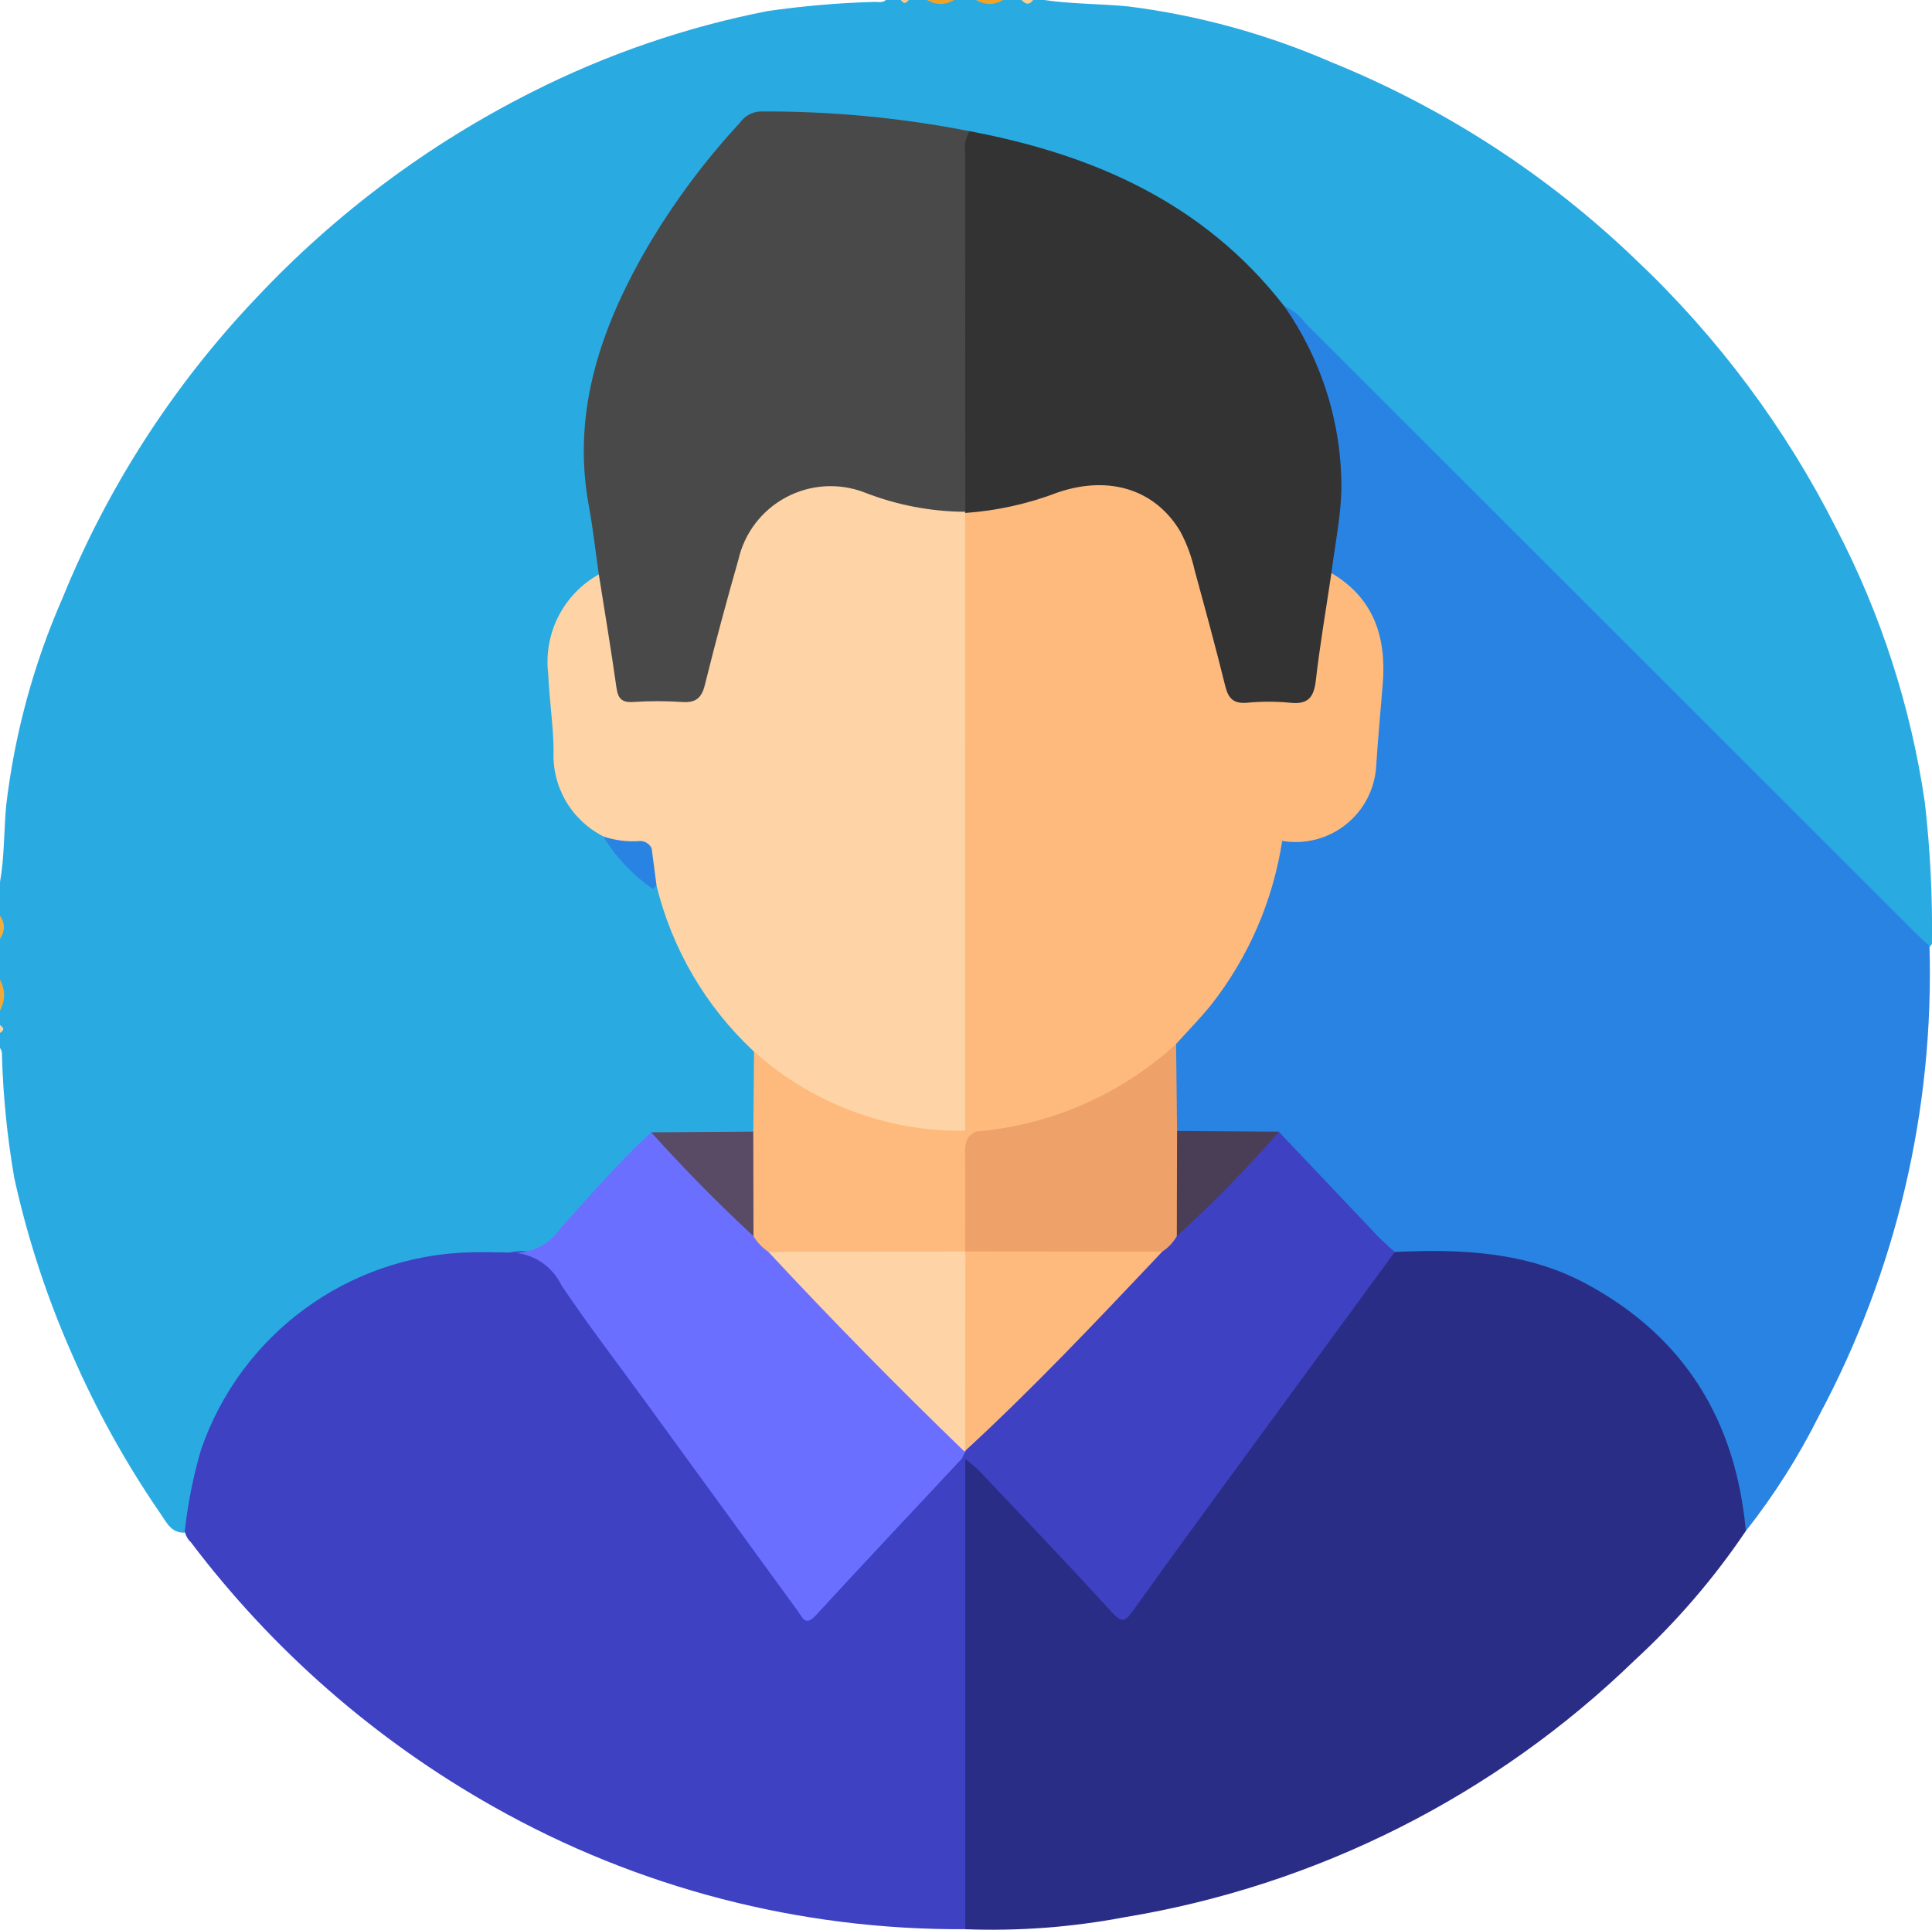
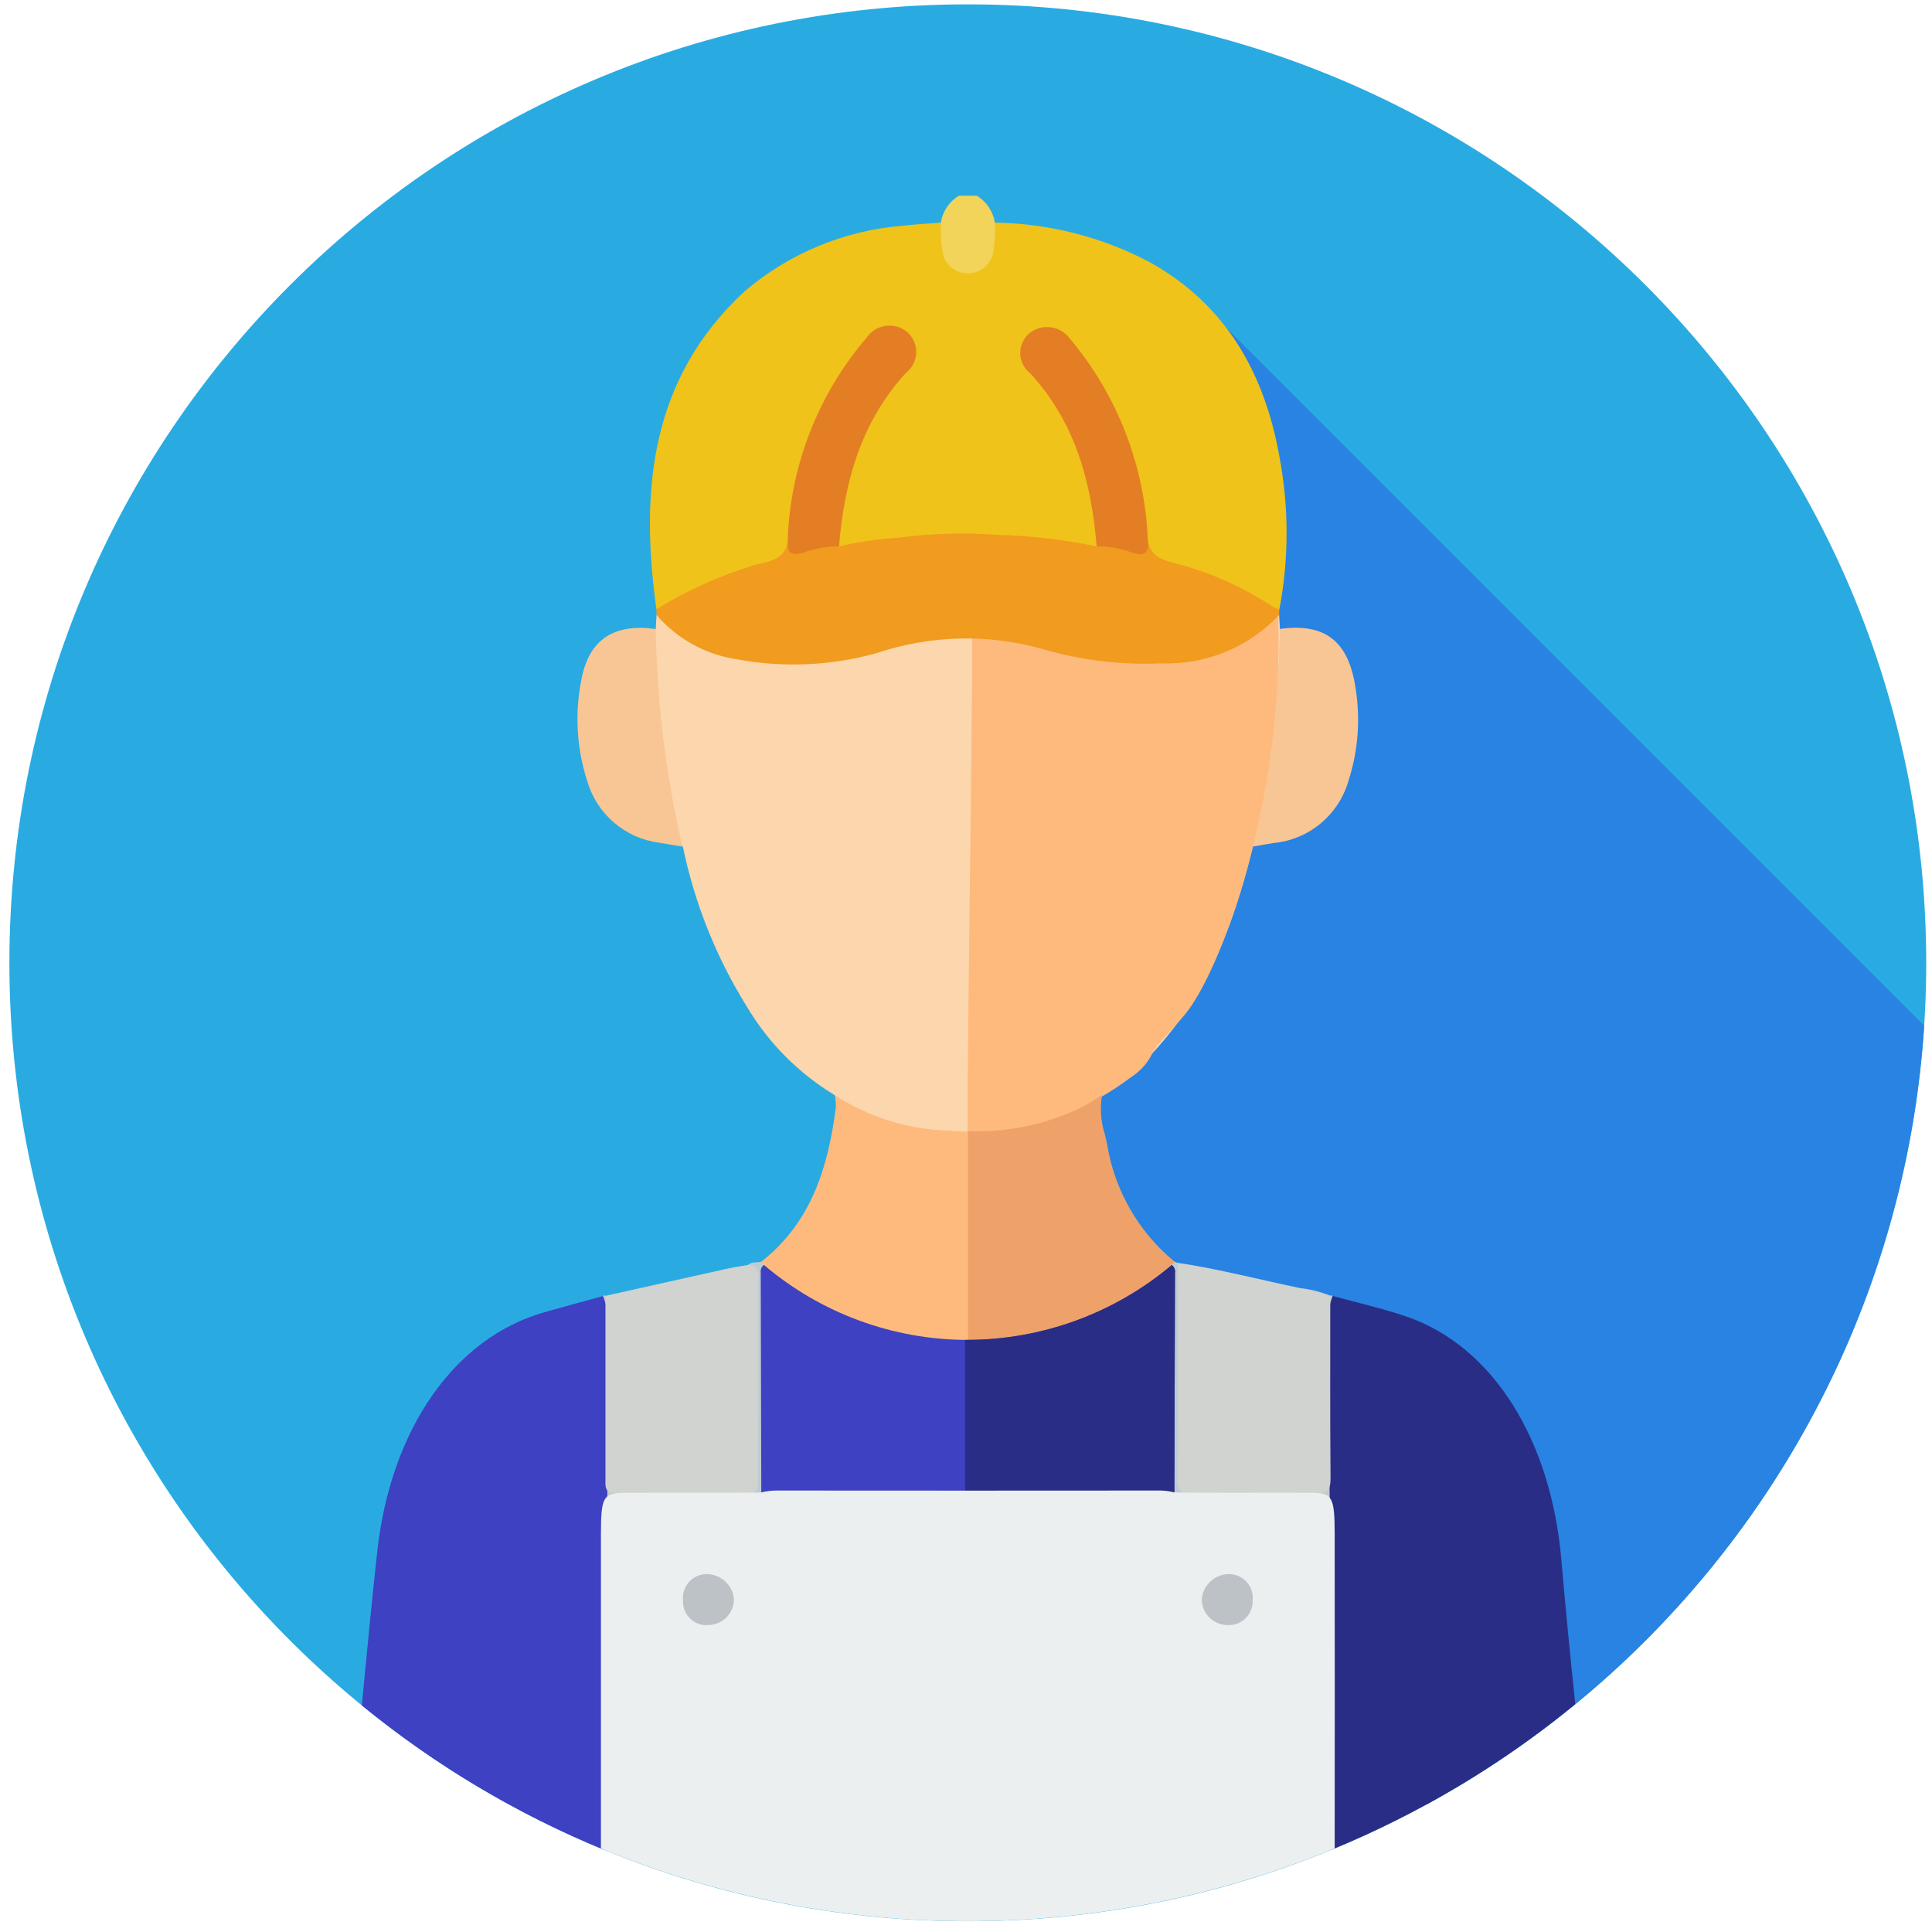
- <svg xmlns="http://www.w3.org/2000/svg" width="99.771" height="99.688" viewBox="0 0 99.771 99.688">
-   <defs>
-     <style>.a{fill:#29abe2;}.b{fill:#f1aa39;}.c{fill:#efa329;}.d{fill:#f1ad40;}.e{fill:#f7d092;}.f{fill:#f7cc89;}.g{fill:#f8d6a1;}.h{fill:#2983e2;}.i{fill:#3d41c2;}.j{fill:#494949;}.k{fill:#333;}.l{fill:#fed3a5;}.m{fill:#6b6fff;}.n{fill:#feba7d;}.o{fill:#594b65;}.p{fill:#2a2d85;}.q{fill:#eea26a;}.r{fill:#4a3e56;}</style>
-   </defs>
-   <path class="a" d="M980.4,205.91h1.168a2.048,2.048,0,0,0,1.363,0h.974a.452.452,0,0,0,.584,0h.584c1.453.218,2.926.187,4.383.337a38.385,38.385,0,0,1,10.455,2.88,49.508,49.508,0,0,1,15.709,10.195,50.218,50.218,0,0,1,10.342,13.859,44.592,44.592,0,0,1,4.585,14.176,57.447,57.447,0,0,1,.368,7.312c-.3.451-.61.2-.89,0a7.679,7.679,0,0,1-.847-.8q-14.609-14.574-29.188-29.178a5.655,5.655,0,0,1-.791-.857,4.625,4.625,0,0,0-2.018-1.768,22.591,22.591,0,0,0-8.562-6.648,41.292,41.292,0,0,0-7.571-2.373,65.979,65.979,0,0,0-9.481-.85,3.037,3.037,0,0,0-2.525,1.115,31.028,31.028,0,0,0-6.779,12.009,17.689,17.689,0,0,0-.029,8,5.531,5.531,0,0,1,.182,2.207c-.474.651-1.168,1.1-1.6,1.8a5.37,5.37,0,0,0-.86,3.678,23.722,23.722,0,0,1,.21,3.176,5.063,5.063,0,0,0,2.325,4.595,8.249,8.249,0,0,0,2.778,2.733c.739.793.747,1.895,1.176,2.827a15.849,15.849,0,0,0,3.239,4.772c.386.38.841.742.724,1.393a14.937,14.937,0,0,1,.122,2.854,1.554,1.554,0,0,1-.285,1.08,4.126,4.126,0,0,1-2.358.354,20.833,20.833,0,0,1-2.615-.065,2.731,2.731,0,0,0-1.141.868c-1.147,1.438-2.564,2.631-3.708,4.07a3.859,3.859,0,0,1-3.038,1.432,14.922,14.922,0,0,0-10.927,3.379,14.109,14.109,0,0,0-5.141,9.576c-.05.435-.132.838-.6,1.024-.731.059-.979-.545-1.3-1a48.908,48.908,0,0,1-4.554-8.218,47.786,47.786,0,0,1-2.982-9.11,44.66,44.66,0,0,1-.636-6.346.548.548,0,0,0-.1-.361v-.779a.256.256,0,0,0,0-.389v-.779a2.613,2.613,0,0,0,0-1.557v-2.142a1.535,1.535,0,0,0,0-1.168v-1.752c.23-1.3.2-2.614.316-3.92a37.593,37.593,0,0,1,2.917-10.755,49.623,49.623,0,0,1,10.015-15.511,50.907,50.907,0,0,1,14.263-10.64,46.945,46.945,0,0,1,12.11-4.16,47.677,47.677,0,0,1,5.477-.475c.22-.017.456.071.654-.1h.779a.256.256,0,0,0,.389,0h.973A2.048,2.048,0,0,0,980.4,205.91Z" transform="translate(-931.146 -205.91)" />
-   <path class="b" d="M931.146,400.457a1.54,1.54,0,0,1,0,1.557Z" transform="translate(-931.146 -349.838)" />
-   <path class="c" d="M1116.58,205.91a1.245,1.245,0,0,1-1.363,0Z" transform="translate(-1067.324 -205.91)" />
-   <path class="c" d="M1126.308,205.91a1.245,1.245,0,0,1-1.363,0Z" transform="translate(-1074.521 -205.91)" />
-   <path class="d" d="M931.146,387.736a.958.958,0,0,1,0,1.168Z" transform="translate(-931.146 -340.427)" />
-   <path class="e" d="M1134.508,205.91c-.195.286-.389.221-.584,0Z" transform="translate(-1081.163 -205.91)" />
-   <path class="f" d="M1110.369,205.91c-.13.186-.26.22-.389,0Z" transform="translate(-1063.449 -205.91)" />
-   <path class="g" d="M931.146,409.436c.21.13.238.259,0,.389Z" transform="translate(-931.146 -356.481)" />
-   <path class="h" d="M1202.1,299.7a48.39,48.39,0,0,1-5.7,24.249,34.467,34.467,0,0,1-3.78,5.965c-.557-.216-.581-.733-.648-1.2a14.614,14.614,0,0,0-14.709-12.786,21.115,21.115,0,0,1-2.711-.058,7.175,7.175,0,0,1-2.57-2.272c-1.02-1.242-2.293-2.243-3.273-3.521a1.224,1.224,0,0,0-.729-.448,30.344,30.344,0,0,1-3.832.057,1.985,1.985,0,0,1-1.09-.317c-.575-1.153-.26-2.374-.264-3.569,0-.252.1-.5.087-.757a1.272,1.272,0,0,1,.5-1.187,17.142,17.142,0,0,0,4.628-8.66,3.325,3.325,0,0,1,.553-1.109c.273-.239.611-.156.927-.19a3.886,3.886,0,0,0,3.591-3.791c.119-1.383.159-2.77.329-4.151.286-2.322-.855-4.029-2.518-5.478a6.855,6.855,0,0,1,.245-2.862,14.961,14.961,0,0,0-1.961-9.4c-.256-.479-.785-.925-.4-1.581a2.957,2.957,0,0,1,1.115.914q15.653,15.642,31.3,31.29C1201.477,299.138,1201.793,299.417,1202.1,299.7Z" transform="translate(-1102.459 -250.836)" />
-   <path class="i" d="M1008.125,489.32a48.879,48.879,0,0,1-24.358-6.325,50.915,50.915,0,0,1-15.63-13.661,1,1,0,0,1-.315-.582,24.568,24.568,0,0,1,.832-4.182,15.117,15.117,0,0,1,13.9-10.213c.679-.024,1.359.006,2.039.011,1.737-.355,2.584.726,3.47,1.976,3.673,5.181,7.436,10.3,11.17,15.434.723.994.791.988,1.678.094,2.055-2.069,3.916-4.321,5.994-6.368.347-.341.665-.872,1.312-.525a.677.677,0,0,1,.161.3,8.445,8.445,0,0,1,.21,1.832c0,6.8.006,13.6-.012,20.406C1008.576,488.139,1008.736,488.835,1008.125,489.32Z" transform="translate(-958.278 -389.671)" />
-   <path class="j" d="M1047.791,251.953c-.171-1.183-.3-2.374-.518-3.549-.846-4.616.479-8.77,2.675-12.741a37.133,37.133,0,0,1,5.135-7.046,1.355,1.355,0,0,1,1.058-.577,54.727,54.727,0,0,1,10.794,1.018,4.634,4.634,0,0,1,.241,1.721q0,8.124,0,16.248a3.762,3.762,0,0,1-.208,1.625c-.442.659-1.112.568-1.751.5a14,14,0,0,1-3.481-.864,4.682,4.682,0,0,0-6.452,3.548c-.446,1.957-.99,3.893-1.555,5.82-.312,1.063-.542,1.245-1.64,1.286-.874.033-1.749.035-2.623-.017-.533-.031-.972-.218-1.094-.779a35.813,35.813,0,0,1-.818-5.464A1.275,1.275,0,0,1,1047.791,251.953Z" transform="translate(-1016.867 -222.283)" />
-   <path class="k" d="M1122.707,251.615q0-9.273-.008-18.546a1.636,1.636,0,0,1,.227-1.116c6.414,1.207,12.106,3.713,16.239,9.024a16.294,16.294,0,0,1,2.964,9.48c-.036,1.445-.337,2.883-.517,4.324a1.971,1.971,0,0,1,.208,1.588c-.188,1.379-.382,2.757-.592,4.133-.149.975-.484,1.268-1.474,1.326-.809.047-1.62.039-2.429.008-1.159-.044-1.382-.229-1.7-1.333-.523-1.8-.971-3.629-1.472-5.438-.1-.375-.2-.751-.328-1.118a4.464,4.464,0,0,0-5.782-3,29.418,29.418,0,0,1-3.738,1.045,1.909,1.909,0,0,1-1.413-.1A.522.522,0,0,1,1122.707,251.615Z" transform="translate(-1072.857 -225.177)" />
-   <path class="l" d="M1042.54,307.063c.308,1.949.636,3.9.911,5.85.079.559.271.775.853.74a19.093,19.093,0,0,1,2.524,0c.7.052,1.017-.186,1.189-.885.535-2.165,1.119-4.32,1.73-6.466a4.885,4.885,0,0,1,6.511-3.474,14.416,14.416,0,0,0,5.208,1l-.014.059a1.153,1.153,0,0,1,.446,1.024q.069,4.953,0,9.905a1.713,1.713,0,0,1-.161.752,1.561,1.561,0,0,1-1.262.783,5.91,5.91,0,0,0-2.668,1.3,15.145,15.145,0,0,1-9.255,3.468,13.313,13.313,0,0,0-3.262.342c-.851-.249-1.869-.017-2.514-.866a4.688,4.688,0,0,1-2.571-4.438c-.014-1.322-.226-2.64-.279-3.963A5.175,5.175,0,0,1,1042.54,307.063Z" transform="translate(-1011.616 -277.393)" />
-   <path class="m" d="M1055.642,447.572c-2.519,2.7-5.049,5.383-7.547,8.1-.539.586-.69.085-.92-.23q-3.863-5.3-7.716-10.605c-1.5-2.069-3.064-4.1-4.491-6.222a2.967,2.967,0,0,0-2.676-1.693,2.844,2.844,0,0,0,2.615-1.238c1.521-1.695,3.012-3.423,4.695-4.966a3.62,3.62,0,0,1,1.507,1.026,50.366,50.366,0,0,1,3.624,3.782,1.045,1.045,0,0,0,.413.251q.441.423.865.864c.8.883,1.613,1.749,2.439,2.6,2.03,2.1,4.1,4.15,6.173,6.209a7.036,7.036,0,0,1,1.3,1.677C1055.954,447.355,1055.811,447.472,1055.642,447.572Z" transform="translate(-1005.975 -372.224)" />
-   <path class="l" d="M1059.487,358.777c.216-.519.682-.388,1.085-.417,1.319-.094,2.648-.109,3.954-.3a13.888,13.888,0,0,0,7.086-3.142,6.83,6.83,0,0,1,4.062-1.621l.16.106a1.981,1.981,0,0,1,.3,1.389q.026,8.584,0,17.168a2.951,2.951,0,0,1-.183,1.236c-.262.592-.816.592-1.324.595a13.257,13.257,0,0,1-5.282-1.154,19.574,19.574,0,0,1-3.076-1.662,3.4,3.4,0,0,1-1.5-1.708,17.362,17.362,0,0,1-5.038-8.6C1059.011,359.912,1058.962,359.534,1059.487,358.777Z" transform="translate(-1025.835 -314.951)" />
-   <path class="n" d="M1079.366,414.685a16.02,16.02,0,0,0,10.9,4.09.442.442,0,0,1,.646.022,45,45,0,0,0-.2,5.221,1.521,1.521,0,0,1-.417,1.156,2.558,2.558,0,0,1-1.411.287c-2.3.018-4.6,0-6.9.009a4.249,4.249,0,0,1-1.873-.441,2.566,2.566,0,0,1-.77-.809c-.752-1.6-.412-3.28-.338-4.938.008-.191.188-.331.327-.466Z" transform="translate(-1040.426 -360.364)" />
-   <path class="o" d="M1065.66,430.564q.006,2.7.011,5.4c-1.847-1.7-3.6-3.5-5.285-5.364Z" transform="translate(-1026.759 -372.112)" />
-   <path class="h" d="M1053.395,372.591l.249,1.9c-.062.069-.175.2-.177.2a8.829,8.829,0,0,1-2.566-2.716,4.843,4.843,0,0,0,1.8.24A.651.651,0,0,1,1053.395,372.591Z" transform="translate(-1019.742 -328.766)" />
-   <path class="p" d="M1122.723,489.3q0-12.149,0-24.3c.449-.281.729.039,1.008.3,1.535,1.438,2.887,3.052,4.326,4.583.686.729,1.367,1.466,2.073,2.175.639.641.8.623,1.349-.132q3.222-4.432,6.439-8.867c1.955-2.7,3.917-5.386,5.85-8.1a1.4,1.4,0,0,1,1.132-.641c3.432-.164,6.818-.024,9.935,1.666,5.062,2.744,7.681,7.07,8.2,12.743a37.711,37.711,0,0,1-5.741,6.679,49.387,49.387,0,0,1-26.355,13.276A36.684,36.684,0,0,1,1122.723,489.3Z" transform="translate(-1072.877 -389.648)" />
-   <path class="n" d="M1122.688,315.52q0-5.926,0-11.852a16.638,16.638,0,0,0,4.795-1.064c2.691-.911,5.062-.118,6.332,2.044a7.967,7.967,0,0,1,.729,1.989c.543,1.988,1.088,3.977,1.58,5.978.16.648.438.912,1.121.855a11.711,11.711,0,0,1,2.229,0c.913.1,1.224-.268,1.325-1.144.213-1.858.531-3.7.806-5.554,2.2,1.3,2.844,3.319,2.651,5.726-.114,1.42-.253,2.839-.339,4.261a4.169,4.169,0,0,1-4.849,3.85,1.09,1.09,0,0,1-.86.386c-2.245-.246-4.535-.039-6.727-.823a15.317,15.317,0,0,1-4.7-2.479,8.243,8.243,0,0,0-3.164-1.645,1.759,1.759,0,0,1-.923-.5Z" transform="translate(-1072.849 -277.171)" />
-   <path class="i" d="M1144.393,436.792q-4.07,5.559-8.14,11.119c-1.813,2.482-3.631,4.961-5.415,7.463-.407.571-.6.522-1.058.019-2.225-2.435-4.5-4.822-6.768-7.219-.242-.256-.531-.469-.8-.7l-.184,0,.171-.349.007-.135a4.071,4.071,0,0,1,1.1-1.564c2.011-1.973,3.99-3.979,5.974-5.979.862-.868,1.616-1.841,2.549-2.64a2.169,2.169,0,0,1,.2-.348c.317-.24.567-.554.87-.811,1-.9,1.858-1.95,2.853-2.857a9.338,9.338,0,0,1,2.655-2.209q2.567,2.711,5.136,5.421C1143.816,436.275,1144.111,436.527,1144.393,436.792Z" transform="translate(-1072.366 -372.12)" />
-   <path class="n" d="M1122.69,353.4a5.507,5.507,0,0,1,3.759,1.319,15,15,0,0,0,9.915,3.546c.9-.009,1.8.129,2.7.2a18.168,18.168,0,0,1-3.68,8.476c-.569.7-1.2,1.341-1.8,2.009a3.419,3.419,0,0,1-1.378,1.688,17.994,17.994,0,0,1-7.439,3.144c-.533.094-1.1.237-1.516-.309l-.564-.037Q1122.689,363.416,1122.69,353.4Z" transform="translate(-1072.852 -315.021)" />
-   <path class="q" d="M1123.245,417.69a17.462,17.462,0,0,0,10.333-4.522q.025,2.246.051,4.493c.122.15.31.286.319.477.079,1.664.413,3.347-.332,4.956a2.332,2.332,0,0,1-.753.8,2.784,2.784,0,0,1-1.123.278c-2.757,0-5.515.006-8.273-.006a1.21,1.21,0,0,1-.657-.14l-.13-.14c0-1.7.014-3.4,0-5.092C1122.673,418.306,1122.751,417.9,1123.245,417.69Z" transform="translate(-1072.843 -359.242)" />
-   <path class="r" d="M1164.715,435.869q.007-2.716.013-5.433l5.263.036A65.085,65.085,0,0,1,1164.715,435.869Z" transform="translate(-1103.943 -372.017)" />
-   <path class="l" d="M1083.656,454.373l10.154-.023h0a1.982,1.982,0,0,1,.242.3,2.662,2.662,0,0,1,.226,1.317c.013,2.283.006,4.566,0,6.849a3.255,3.255,0,0,1-.468,1.841l0,.056Q1088.593,459.679,1083.656,454.373Z" transform="translate(-1043.974 -389.708)" />
-   <path class="n" d="M1122.7,464.85l.013-10.112a7.472,7.472,0,0,1,2.1-.09c2.314-.018,4.628-.011,6.943,0,.312,0,.645-.1.935.111C1129.436,458.2,1126.188,461.642,1122.7,464.85Z" transform="translate(-1072.859 -389.907)" />
-   <path class="n" d="M1132.676,454.558l-9.979-.019c-.008-.063-.015-.126-.018-.19l10.184.009Z" transform="translate(-1072.844 -389.708)" />
+ <svg xmlns="http://www.w3.org/2000/svg" width="115" height="115" viewBox="0 0 115 115" fill="none">
+   <path d="M57.607 114.36C89.114 114.36 114.656 88.818 114.656 57.31C114.656 25.802 89.114 0.259 57.607 0.259C26.1 0.259 0.559 25.802 0.559 57.31C0.559 88.818 26.1 114.36 57.607 114.36Z" fill="#29ABE2" />
+   <path d="M60.254 79.856L70.381 16.903L114.535 61.058C113.905 70.653 110.86 79.933 105.683 88.036C100.506 96.139 93.365 102.803 84.924 107.407L60.254 79.856Z" fill="#2983E2" />
+   <path d="M35.85 102.968C35.862 95.488 35.873 88.008 35.884 80.529V77.139C35.905 77.124 35.93 77.114 35.956 77.112C35.982 77.11 36.008 77.114 36.031 77.126C36.438 77.538 36.339 78.067 36.34 78.559C36.353 81.47 36.34 84.38 36.349 87.29C36.349 88.502 36.396 88.544 37.603 88.548C39.652 88.555 41.701 88.561 43.75 88.548C44.712 88.542 44.787 88.475 44.791 87.544C44.806 83.892 44.797 80.239 44.799 76.586C44.777 76.143 44.683 75.706 44.522 75.292C44.748 75.091 45.041 75.169 45.3 75.106C45.526 75.131 45.566 75.289 45.572 75.473C45.685 78.563 45.595 81.654 45.622 84.745C45.631 85.785 45.631 86.825 45.622 87.866C45.651 88.072 45.639 88.283 45.586 88.484C45.534 88.686 45.441 88.875 45.315 89.041C42.501 89.041 39.687 89.069 36.873 89.041C36.202 89.034 36.02 89.246 36.022 89.903C36.046 94.258 36.03 98.612 36.022 102.967L35.85 102.968Z" fill="#BECCD1" />
+   <path d="M79.323 77.139C79.329 85.363 79.335 93.587 79.341 101.81C79.341 102.196 79.356 102.582 79.363 102.967H79.184C79.184 98.642 79.163 94.317 79.192 89.991C79.192 89.26 78.998 89.028 78.251 89.039C75.468 89.076 72.682 89.047 69.897 89.039C69.796 88.93 69.718 88.802 69.668 88.662C69.617 88.522 69.595 88.374 69.603 88.225C69.596 83.973 69.53 79.721 69.634 75.468C69.643 75.283 69.687 75.129 69.911 75.105L70.094 75.167C70.241 75.373 70.344 75.606 70.398 75.853C70.451 76.1 70.455 76.355 70.407 76.603C70.417 80.134 70.407 83.667 70.413 87.198C70.413 88.529 70.434 88.544 71.748 88.547C73.677 88.552 75.606 88.552 77.535 88.547C78.844 88.547 78.854 88.535 78.857 87.192C78.857 84.313 78.857 81.43 78.865 78.555C78.865 78.062 78.77 77.538 79.176 77.123C79.2 77.112 79.226 77.108 79.252 77.111C79.278 77.114 79.302 77.124 79.323 77.139Z" fill="#BECCD1" />
+   <path d="M76.138 36.596L76.187 37.435C76.5 37.979 76.593 38.622 76.447 39.232C76.279 42.596 75.854 45.943 75.175 49.242C75.127 49.687 74.911 50.097 74.569 50.386C73.42 55.26 71.602 59.795 67.927 63.377C67.233 64.107 66.424 64.718 65.532 65.185C65.244 65.696 64.775 66.08 64.218 66.263C62.136 67.182 59.885 67.657 57.609 67.657C55.333 67.657 53.083 67.182 51.001 66.263C50.443 66.081 49.974 65.698 49.686 65.187C47.524 63.882 45.721 62.06 44.437 59.886C42.625 56.97 41.342 53.758 40.648 50.396C40.307 50.106 40.087 49.699 40.033 49.254C39.479 46.681 39.116 44.072 38.946 41.446C38.816 40.48 38.753 39.505 38.756 38.529C38.713 38.145 38.811 37.758 39.031 37.44L39.079 36.602C39.228 36.586 39.378 36.608 39.515 36.667C39.652 36.727 39.772 36.821 39.861 36.941C41.438 38.383 43.501 39.176 45.637 39.163C48.043 39.343 50.462 39.094 52.78 38.427C56.139 37.444 59.716 37.493 63.047 38.568C65.633 39.285 68.346 39.428 70.994 38.989C72.603 38.811 74.11 38.113 75.287 37.001C75.519 36.778 75.761 36.534 76.138 36.596Z" fill="#FCD6AC" />
+   <path d="M49.687 65.188C51.706 66.498 54.047 67.227 56.453 67.297C59.21 67.54 61.982 67.03 64.473 65.822C64.837 65.633 65.177 65.4 65.528 65.186C65.406 66.155 65.508 67.14 65.827 68.063C66.278 70.834 67.732 73.342 69.913 75.109L69.747 75.299C69.703 75.488 69.62 75.665 69.503 75.82C69.386 75.974 69.238 76.103 69.069 76.196C65.796 78.643 61.827 79.978 57.741 80.005C53.655 80.032 49.667 78.751 46.362 76.349C45.977 76.078 45.553 75.826 45.472 75.292L45.306 75.107C48.308 72.764 49.303 69.451 49.757 65.882C49.76 65.649 49.737 65.416 49.687 65.188Z" fill="#FEBA7D" />
+   <path d="M39.032 37.441C39.099 41.628 39.591 45.798 40.5 49.886C40.541 50.059 40.601 50.225 40.652 50.396C40.184 50.319 39.715 50.248 39.249 50.163C38.254 50.036 37.319 49.621 36.556 48.97C35.794 48.319 35.237 47.46 34.956 46.497C34.312 44.508 34.2 42.385 34.63 40.339C35.099 38.038 36.574 37.103 39.032 37.441Z" fill="#F8C694" />
+   <path d="M74.572 50.392C75.171 47.992 75.587 45.55 75.814 43.087C76.005 41.208 76.153 39.329 76.187 37.438C78.773 37.08 80.185 38.088 80.642 40.686C81 42.623 80.869 44.619 80.262 46.493C79.973 47.484 79.393 48.366 78.597 49.024C77.801 49.681 76.825 50.085 75.797 50.181C75.389 50.247 74.981 50.323 74.572 50.392Z" fill="#F8C694" />
+   <path d="M57.869 37.611C59.324 37.557 63.494 35.713 67.318 35.675C68.236 35.666 75.161 36.674 76.08 36.746C76.443 47.809 72.629 57.826 70.561 60.351C69.98 61.06 69.337 61.719 68.722 62.4C68.454 63.112 67.96 63.717 67.317 64.122C65.202 65.724 62.735 66.799 60.122 67.257C59.578 67.353 57.782 67.483 57.59 67.472C57.592 60.659 57.869 44.428 57.869 37.611Z" fill="#FEBA7D" />
+   <path d="M58.145 11.651C58.429 11.825 58.672 12.057 58.857 12.333C59.042 12.61 59.165 12.923 59.217 13.251C59.445 13.635 59.553 14.078 59.527 14.524C59.5 14.97 59.34 15.397 59.068 15.751C58.912 15.996 58.696 16.198 58.441 16.338C58.187 16.478 57.901 16.551 57.61 16.551C57.319 16.551 57.033 16.478 56.779 16.338C56.524 16.198 56.308 15.996 56.152 15.751C55.88 15.397 55.72 14.97 55.693 14.524C55.667 14.078 55.775 13.635 56.003 13.251C56.054 12.922 56.177 12.609 56.362 12.332C56.547 12.056 56.791 11.824 57.075 11.651H58.145Z" fill="#F2D45A" />
+   <path d="M56.003 13.251C55.977 13.866 56.015 14.483 56.116 15.09C56.196 15.428 56.387 15.728 56.659 15.943C56.931 16.158 57.267 16.275 57.614 16.275C57.96 16.275 58.297 16.158 58.568 15.943C58.84 15.728 59.031 15.428 59.111 15.09C59.211 14.482 59.248 13.866 59.224 13.251C62.437 13.299 65.594 14.105 68.436 15.605C72.977 18.133 75.262 22.204 76.154 27.163C76.725 30.171 76.725 33.26 76.154 36.268C75.803 36.505 75.532 36.261 75.267 36.096C73.524 35.03 71.631 34.23 69.652 33.724C68.789 33.498 68.192 33.118 68.128 32.165C67.873 28.933 66.937 25.792 65.383 22.947C64.829 22 64.175 21.115 63.432 20.308C63.318 20.161 63.176 20.038 63.014 19.947C62.852 19.856 62.673 19.799 62.488 19.779C62.303 19.759 62.116 19.776 61.938 19.829C61.76 19.883 61.594 19.972 61.452 20.091C61.317 20.212 61.21 20.361 61.139 20.527C61.068 20.694 61.033 20.873 61.039 21.054C61.044 21.235 61.09 21.413 61.171 21.574C61.252 21.736 61.367 21.878 61.509 21.991C63.802 24.669 65.189 28.005 65.47 31.52C65.52 31.916 65.637 32.361 65.151 32.617C63.701 32.591 62.255 32.466 60.822 32.242C57.691 32.006 54.542 32.109 51.432 32.55C50.997 32.635 50.552 32.661 50.11 32.627C49.628 32.436 49.695 32.016 49.741 31.645C50.018 28.126 51.386 24.781 53.656 22.078C53.737 21.989 53.812 21.896 53.882 21.798C53.999 21.673 54.09 21.524 54.147 21.362C54.205 21.2 54.228 21.027 54.215 20.856C54.202 20.684 54.154 20.517 54.073 20.365C53.992 20.213 53.881 20.079 53.746 19.973C53.623 19.863 53.478 19.779 53.321 19.727C53.164 19.675 52.998 19.656 52.834 19.671C52.669 19.685 52.509 19.733 52.364 19.812C52.218 19.89 52.091 19.998 51.988 20.128C51.376 20.733 50.829 21.401 50.355 22.12C48.602 24.857 47.518 27.968 47.192 31.201C47.166 31.407 47.145 31.614 47.1 31.818C47.174 33.117 46.413 33.548 45.267 33.83C43.391 34.298 41.601 35.061 39.964 36.089C39.699 36.255 39.424 36.496 39.072 36.26C38.088 29.19 38.701 22.533 44.329 17.334C46.992 15.066 50.304 13.7 53.791 13.431C54.522 13.345 55.264 13.309 56.003 13.251Z" fill="#EFC319" />
+   <path d="M68.321 32.154C68.454 32.98 68.961 33.266 69.767 33.484C71.895 34.009 73.918 34.896 75.745 36.106C75.873 36.175 76.009 36.229 76.15 36.268C76.146 36.379 76.142 36.492 76.137 36.607C75.24 37.561 74.148 38.311 72.936 38.808C71.725 39.304 70.42 39.535 69.112 39.485C66.707 39.593 64.302 39.299 61.995 38.615C58.773 37.719 55.357 37.809 52.187 38.874C49.488 39.627 46.653 39.755 43.897 39.25C42.026 38.978 40.316 38.039 39.08 36.607C39.08 36.494 39.072 36.381 39.069 36.268C40.847 35.174 42.755 34.307 44.748 33.685C44.804 33.669 44.861 33.635 44.913 33.623C45.948 33.42 46.973 33.209 46.901 31.798C47.189 32.637 47.747 32.743 48.527 32.475C48.979 32.318 49.485 32.122 49.942 32.523C51.115 32.254 52.307 32.08 53.508 32.004C55.44 31.75 57.393 31.694 59.337 31.836C61.333 31.888 63.32 32.118 65.275 32.523C65.892 32.062 66.518 32.417 67.115 32.551C67.332 32.631 67.569 32.636 67.788 32.563C68.007 32.491 68.195 32.347 68.321 32.154Z" fill="#F19B1F" />
+   <path d="M49.942 32.518C49.202 32.522 48.469 32.654 47.775 32.911C46.984 33.11 46.829 32.831 46.908 32.153C46.914 32.035 46.912 31.916 46.901 31.799C47.128 27.499 48.768 23.394 51.567 20.122C51.694 19.929 51.861 19.765 52.057 19.64C52.252 19.516 52.471 19.434 52.7 19.4C52.929 19.366 53.163 19.38 53.386 19.442C53.609 19.504 53.816 19.613 53.995 19.76C54.17 19.913 54.309 20.102 54.403 20.315C54.497 20.528 54.542 20.759 54.536 20.991C54.529 21.224 54.472 21.452 54.367 21.66C54.262 21.867 54.112 22.049 53.929 22.192C51.248 25.115 50.258 28.685 49.942 32.518Z" fill="#E47E25" />
+   <path d="M68.323 32.153C68.417 32.944 68.113 33.132 67.363 32.882C66.694 32.64 65.987 32.517 65.275 32.518C64.965 28.695 64.004 25.125 61.315 22.214C61.133 22.072 60.986 21.89 60.884 21.682C60.782 21.474 60.729 21.246 60.728 21.015C60.727 20.784 60.778 20.555 60.878 20.347C60.977 20.138 61.123 19.955 61.303 19.81C61.48 19.675 61.681 19.577 61.896 19.52C62.111 19.464 62.334 19.45 62.554 19.481C62.774 19.512 62.986 19.585 63.177 19.698C63.368 19.811 63.535 19.961 63.668 20.139C66.513 23.515 68.151 27.742 68.323 32.153Z" fill="#E47E25" />
+   <path d="M57.674 80.017H57.62V67.332H57.83C60.162 67.393 62.473 66.874 64.555 65.822C64.8 65.692 65.038 65.54 65.269 65.392C65.376 65.324 65.486 65.254 65.595 65.186C65.466 65.97 65.525 66.773 65.768 67.529C65.81 67.705 65.853 67.886 65.89 68.064C66.329 70.826 67.762 73.332 69.92 75.111L69.862 75.176L69.749 75.299C69.708 75.488 69.627 75.666 69.512 75.82C69.397 75.975 69.249 76.104 69.08 76.197C66.376 78.251 63.164 79.531 59.789 79.899C59.087 79.977 58.381 80.016 57.674 80.017Z" fill="#EEA26A" />
+   <path d="M45.471 75.293C48.86 78.174 53.162 79.755 57.609 79.757C62.057 79.758 66.36 78.178 69.75 75.3C69.822 75.354 69.877 75.426 69.91 75.509C69.944 75.592 69.954 75.682 69.939 75.77C69.928 80.195 69.916 84.619 69.903 89.043H45.316C45.304 84.617 45.293 80.191 45.281 75.765C45.267 75.676 45.277 75.586 45.311 75.503C45.344 75.42 45.4 75.347 45.471 75.293Z" fill="#3D41C2" />
+   <path d="M69.903 89.043H57.446V79.755H57.573C62.029 79.744 66.339 78.167 69.75 75.3C69.822 75.353 69.877 75.425 69.911 75.508C69.944 75.591 69.954 75.681 69.939 75.769C69.927 80.194 69.915 84.618 69.903 89.042V89.043Z" fill="#2A2D85" />
+   <path d="M21.537 101.511C21.829 98.461 22.119 95.403 22.455 92.36C23.263 85.017 27.087 79.615 32.412 78.108C33.571 77.779 34.731 77.467 35.891 77.147C36.115 77.663 36.191 78.231 36.109 78.787C36.117 83.1 36.244 87.422 36.083 91.724C35.857 97.855 35.996 103.984 35.957 110.111C30.752 107.972 25.892 105.074 21.537 101.511Z" fill="#3D41C2" />
+   <path d="M79.282 110.026C79.416 99.66 79.028 89.299 79.114 78.933C79.021 78.326 79.095 77.706 79.33 77.14C80.809 77.551 82.303 77.88 83.763 78.382C88.867 80.155 92.314 85.694 92.935 92.816C93.185 95.693 93.462 98.566 93.766 101.434C89.394 105.023 84.513 107.941 79.282 110.092C79.282 110.074 79.282 110.049 79.282 110.026Z" fill="#2A2D85" />
+   <path d="M44.528 75.295C44.98 75.295 45.13 75.521 45.129 75.972C45.116 80.067 45.116 84.162 45.129 88.257C45.129 88.709 44.961 88.89 44.501 88.887C41.89 88.876 39.278 88.868 36.667 88.887C35.949 88.893 36.04 88.436 36.04 87.993C36.04 84.372 36.04 80.752 36.04 77.133C38.462 76.591 40.884 76.051 43.307 75.512C43.709 75.421 44.12 75.366 44.528 75.295Z" fill="#D0D3D0" />
+   <path d="M79.183 77.125C79.183 80.74 79.167 84.365 79.199 87.985C79.204 88.688 79.001 88.904 78.295 88.889C75.862 88.849 73.43 88.849 70.996 88.889C70.299 88.899 70.08 88.699 70.086 87.985C70.116 83.712 70.102 79.44 70.102 75.166C72.557 75.537 74.959 76.168 77.389 76.672C78.004 76.743 78.608 76.895 79.183 77.125Z" fill="#D0D3D0" />
+   <path d="M35.77 110.031C35.77 103.794 35.77 97.558 35.77 91.322C35.77 89.121 35.91 88.875 37.104 88.863C38.377 88.85 39.65 88.852 40.922 88.855C42.377 88.855 43.832 88.855 45.287 88.841C45.634 88.752 45.992 88.712 46.35 88.722C53.848 88.729 61.347 88.729 68.847 88.722C69.204 88.709 69.562 88.747 69.909 88.835C71.415 88.86 72.921 88.857 74.428 88.852C75.652 88.852 76.875 88.847 78.1 88.859C79.304 88.872 79.442 89.116 79.445 91.3C79.452 97.542 79.452 103.783 79.445 110.025C65.457 115.799 49.752 115.799 35.764 110.025L35.77 110.031Z" fill="#EBEFF0" />
+   <path d="M40.656 95.266C40.635 95.066 40.656 94.864 40.719 94.672C40.782 94.481 40.885 94.305 41.02 94.157C41.156 94.008 41.322 93.89 41.507 93.811C41.691 93.731 41.891 93.691 42.092 93.695C42.495 93.705 42.88 93.862 43.174 94.137C43.469 94.412 43.652 94.785 43.691 95.186C43.69 95.589 43.532 95.977 43.249 96.265C42.967 96.554 42.583 96.721 42.179 96.73C41.98 96.749 41.778 96.724 41.589 96.658C41.4 96.592 41.227 96.486 41.083 96.347C40.938 96.208 40.825 96.039 40.752 95.853C40.678 95.666 40.645 95.466 40.656 95.266Z" fill="#BDC2C6" />
+   <path d="M74.564 95.266C74.571 95.466 74.536 95.666 74.46 95.852C74.384 96.038 74.27 96.206 74.124 96.344C73.979 96.483 73.806 96.588 73.616 96.655C73.427 96.721 73.225 96.746 73.025 96.729C72.623 96.716 72.241 96.546 71.962 96.256C71.683 95.966 71.528 95.578 71.531 95.175C71.572 94.776 71.757 94.405 72.052 94.132C72.347 93.859 72.732 93.704 73.134 93.694C73.334 93.692 73.533 93.733 73.717 93.813C73.901 93.893 74.066 94.011 74.201 94.159C74.337 94.308 74.439 94.483 74.501 94.674C74.564 94.865 74.585 95.066 74.564 95.266Z" fill="#BDC2C6" />
</svg>
